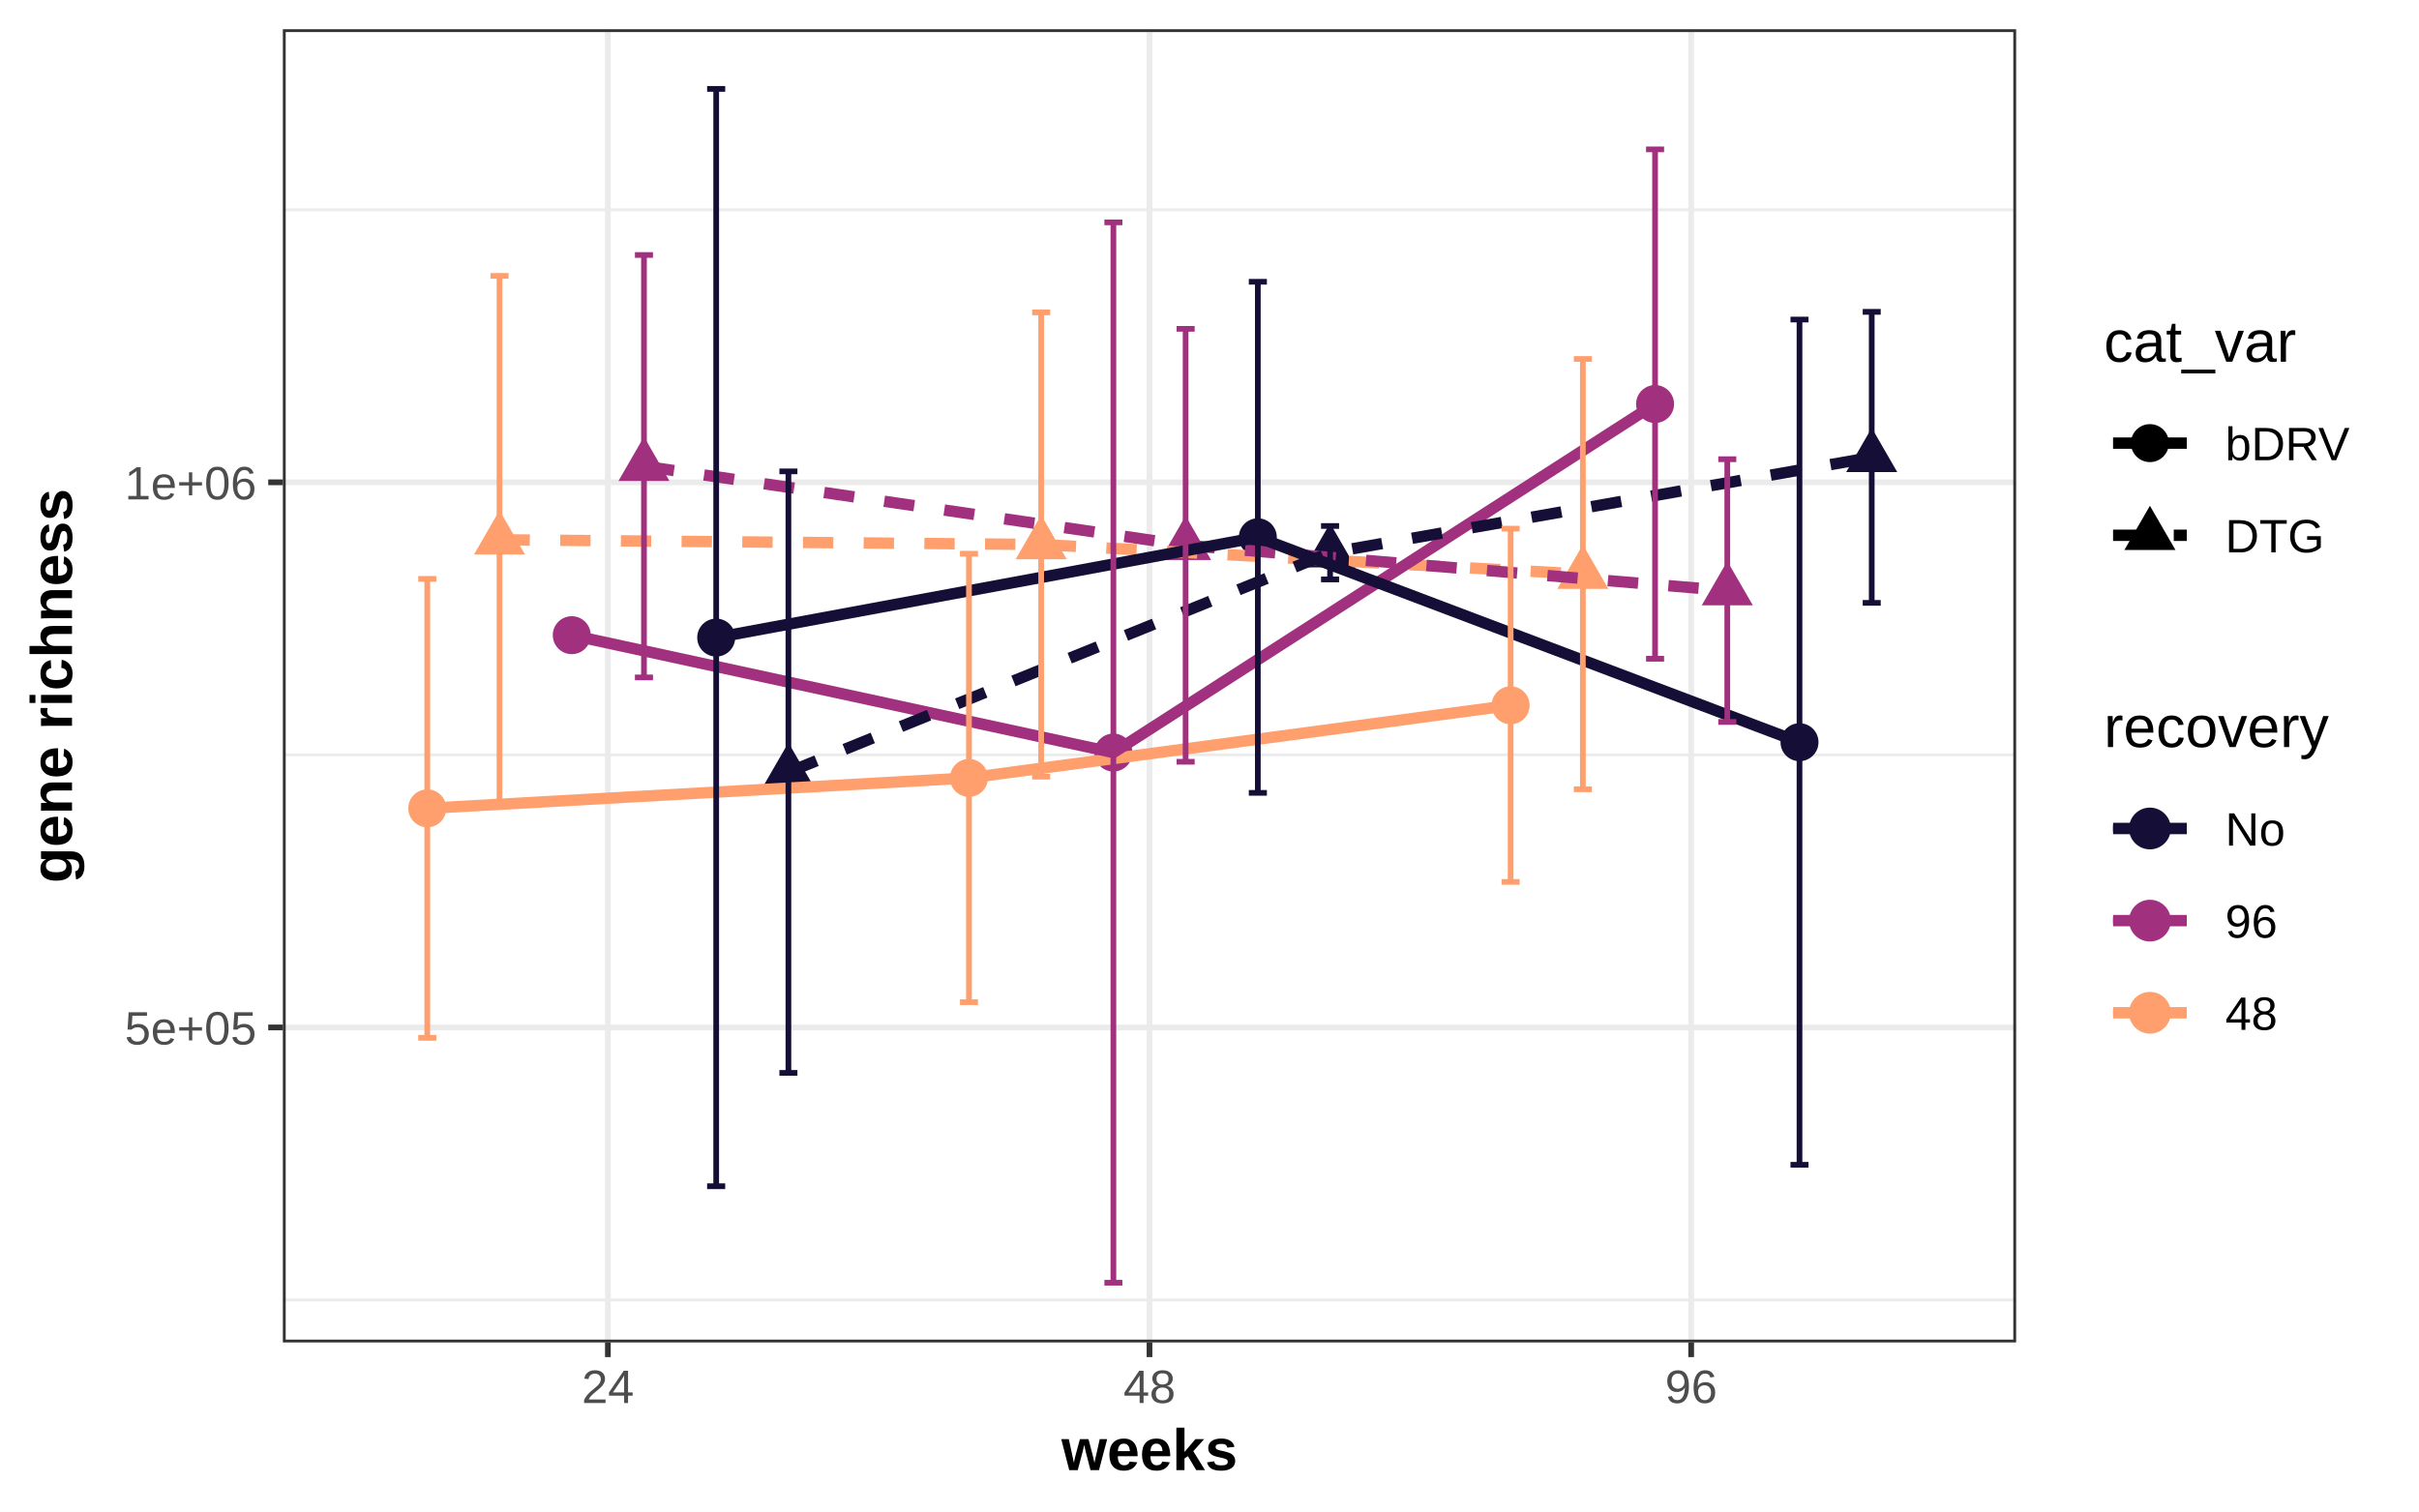
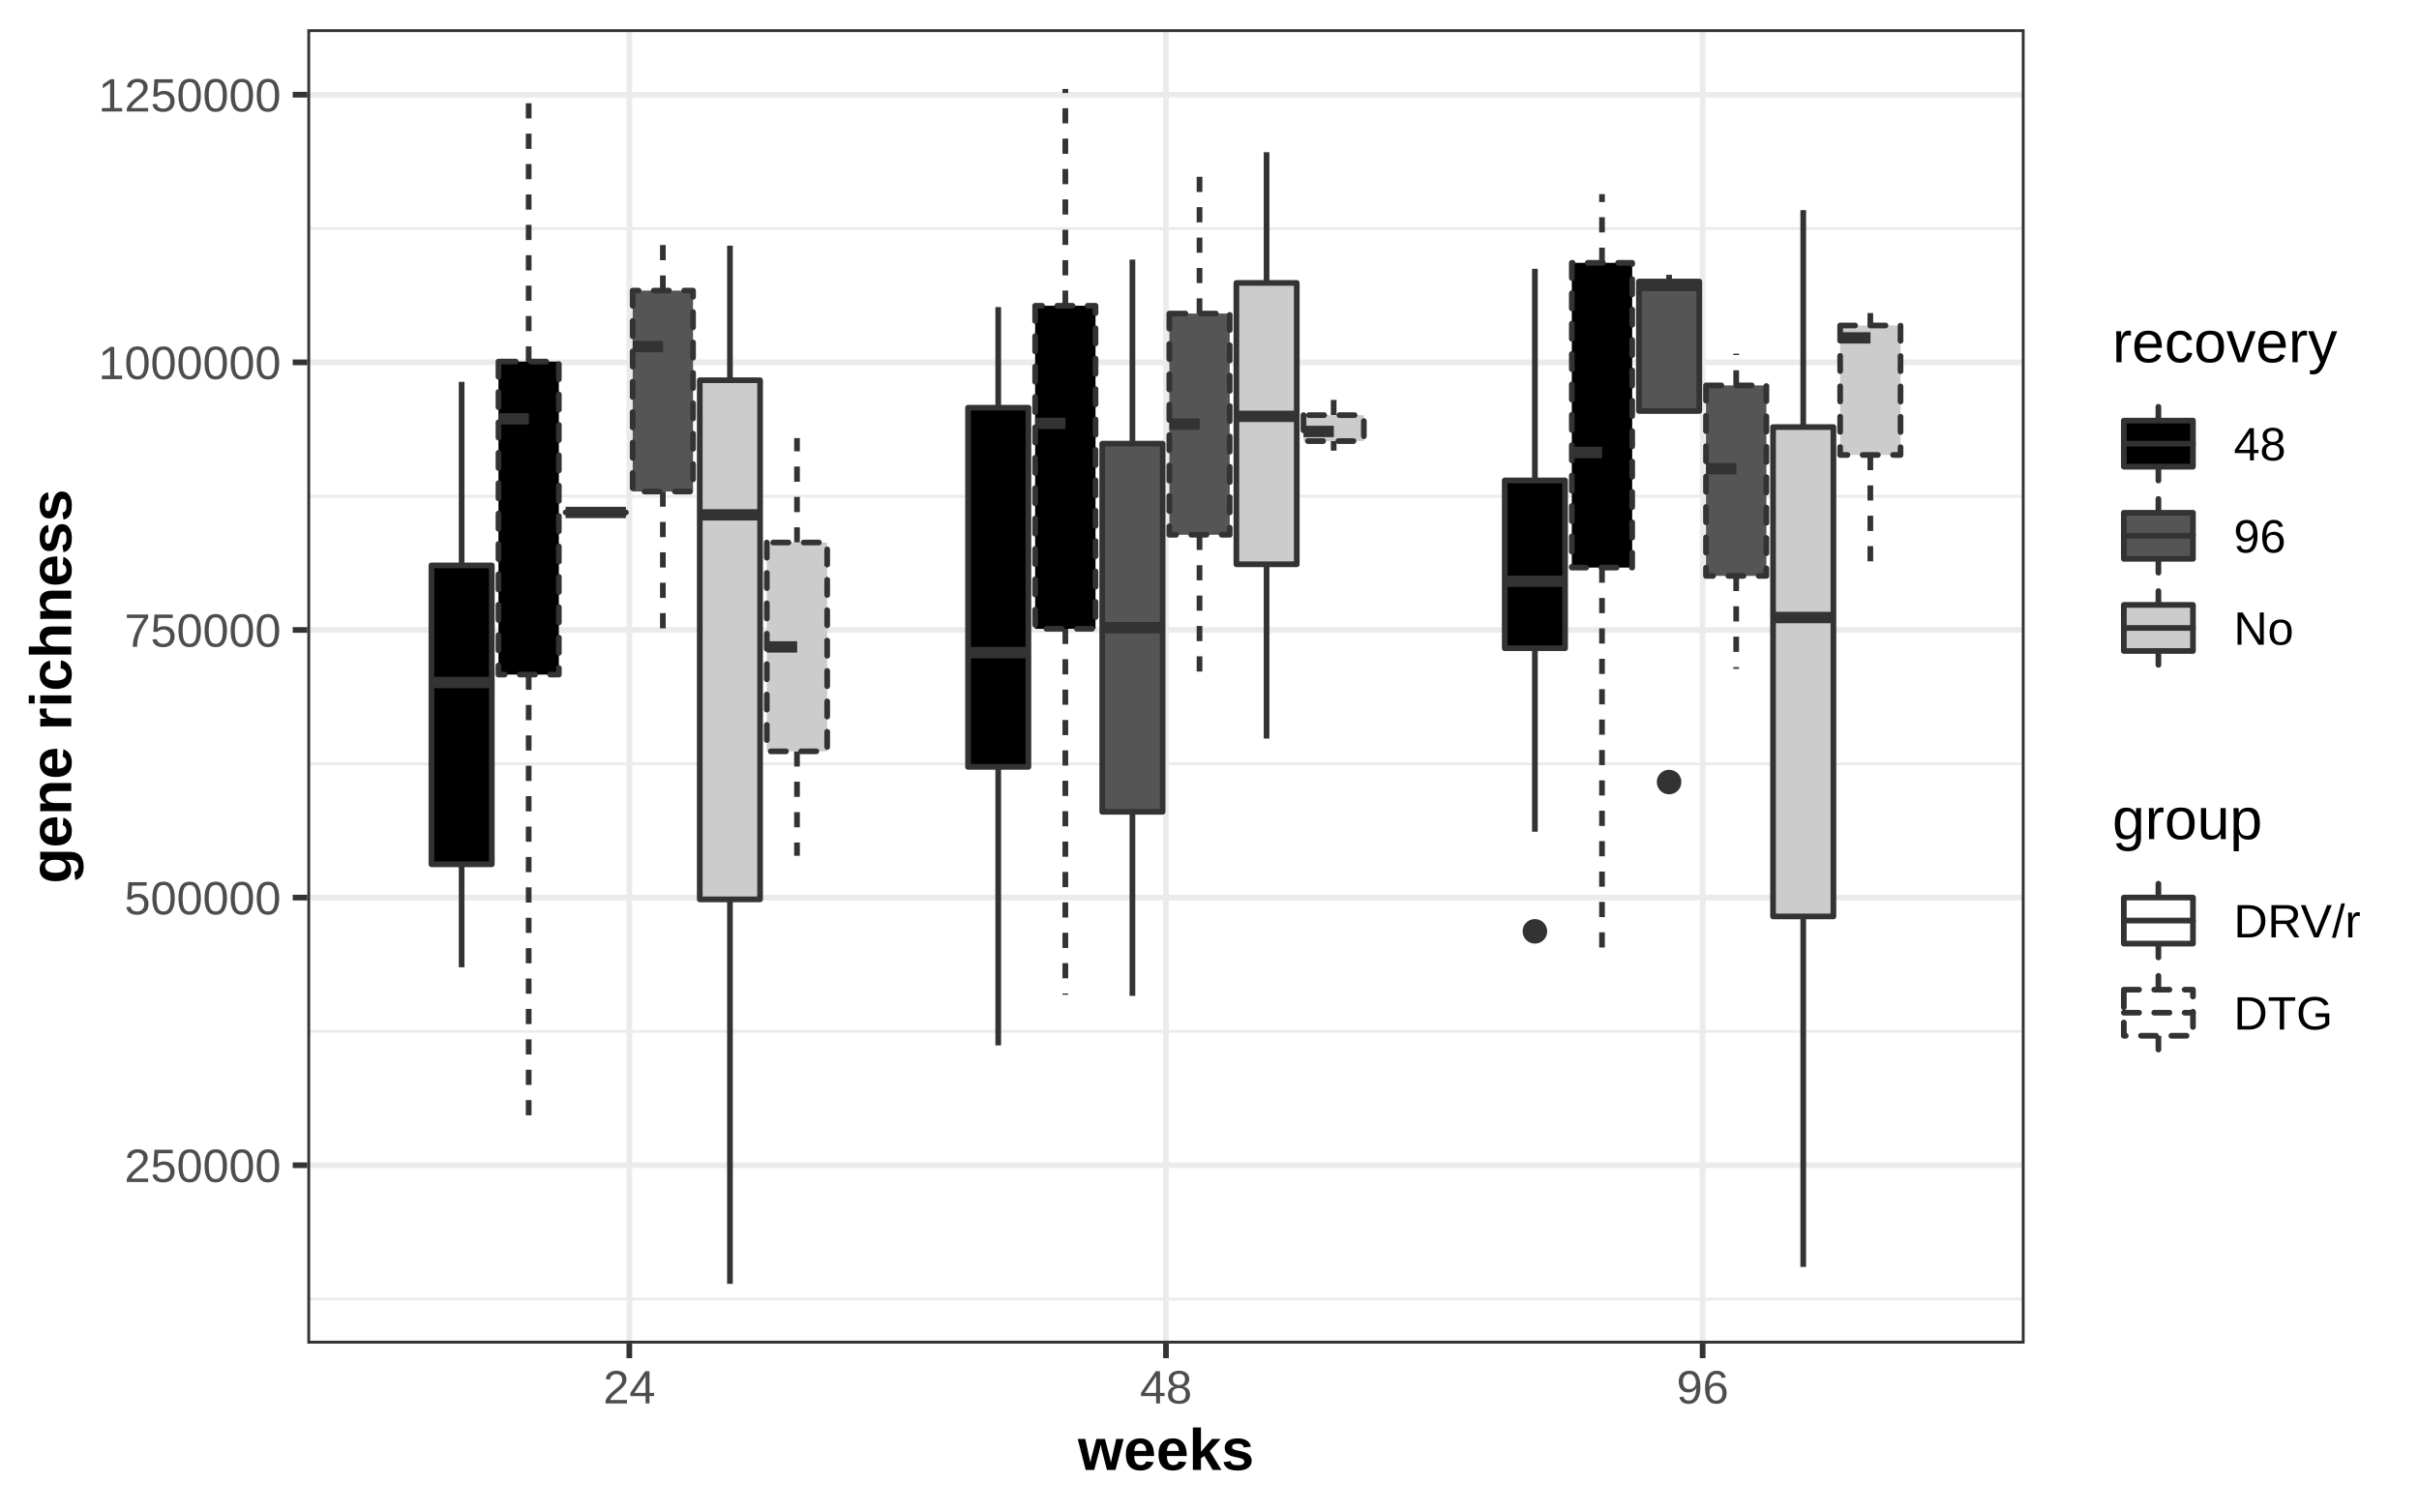
<svg xmlns="http://www.w3.org/2000/svg" class="svglite" width="453.54pt" height="283.46pt" viewBox="0 0 453.54 283.46">
  <defs>
    <style type="text/css">
    .svglite line, .svglite polyline, .svglite polygon, .svglite path, .svglite rect, .svglite circle {
      fill: none;
      stroke: #000000;
      stroke-linecap: round;
      stroke-linejoin: round;
      stroke-miterlimit: 10.00;
    }
    .svglite text {
      white-space: pre;
    }
  </style>
  </defs>
  <rect width="100%" height="100%" style="stroke: none; fill: #FFFFFF;" />
  <defs>
    <clipPath id="cpMC4wMHw0NTMuNTR8MC4wMHwyODMuNDY=">
      <rect x="0.00" y="0.00" width="453.54" height="283.46" />
    </clipPath>
  </defs>
  <g clip-path="url(#cpMC4wMHw0NTMuNTR8MC4wMHwyODMuNDY=)">
    <rect x="0.00" y="0.00" width="453.54" height="283.46" style="stroke-width: 1.07; stroke: #FFFFFF; fill: #FFFFFF;" />
  </g>
  <defs>
-     <clipPath id="cpNTMuMDN8Mzc4LjAxfDUuNDh8MjUxLjc2">
-       <rect x="53.03" y="5.48" width="324.98" height="246.28" />
+     <clipPath id="cpNTcuNjJ8Mzc5LjYwfDUuNDh8MjUxLjk3">
+       <rect x="57.62" y="5.48" width="321.98" height="246.49" />
    </clipPath>
  </defs>
-   <g clip-path="url(#cpNTMuMDN8Mzc4LjAxfDUuNDh8MjUxLjc2)">
-     <rect x="53.03" y="5.48" width="324.98" height="246.28" style="stroke-width: 1.07; stroke: none; fill: #FFFFFF;" />
-     <polyline points="53.03,243.79 378.01,243.79 " style="stroke-width: 0.53; stroke: #EBEBEB; stroke-linecap: butt;" />
-     <polyline points="53.03,141.56 378.01,141.56 " style="stroke-width: 0.53; stroke: #EBEBEB; stroke-linecap: butt;" />
-     <polyline points="53.03,39.34 378.01,39.34 " style="stroke-width: 0.53; stroke: #EBEBEB; stroke-linecap: butt;" />
-     <polyline points="53.03,192.68 378.01,192.68 " style="stroke-width: 1.07; stroke: #EBEBEB; stroke-linecap: butt;" />
-     <polyline points="53.03,90.45 378.01,90.45 " style="stroke-width: 1.07; stroke: #EBEBEB; stroke-linecap: butt;" />
-     <polyline points="113.97,251.76 113.97,5.48 " style="stroke-width: 1.07; stroke: #EBEBEB; stroke-linecap: butt;" />
-     <polyline points="215.52,251.76 215.52,5.48 " style="stroke-width: 1.07; stroke: #EBEBEB; stroke-linecap: butt;" />
-     <polyline points="317.08,251.76 317.08,5.48 " style="stroke-width: 1.07; stroke: #EBEBEB; stroke-linecap: butt;" />
-     <circle cx="134.28" cy="119.57" r="3.56" style="stroke-width: 0.71; stroke: none; fill: #150E37;" />
-     <circle cx="235.83" cy="100.76" r="3.56" style="stroke-width: 0.71; stroke: none; fill: #150E37;" />
-     <circle cx="337.39" cy="139.19" r="3.56" style="stroke-width: 0.71; stroke: none; fill: #150E37;" />
-     <polygon points="147.82,139.27 152.61,147.56 143.03,147.56 " style="stroke-width: 0.71; stroke: none; fill: #150E37;" />
-     <polygon points="249.38,98.12 254.16,106.41 244.59,106.41 " style="stroke-width: 0.71; stroke: none; fill: #150E37;" />
-     <polygon points="350.93,80.24 355.72,88.53 346.14,88.53 " style="stroke-width: 0.71; stroke: none; fill: #150E37;" />
-     <circle cx="107.20" cy="119.12" r="3.56" style="stroke-width: 0.71; stroke: none; fill: #A1307E;" />
-     <circle cx="208.75" cy="141.13" r="3.56" style="stroke-width: 0.71; stroke: none; fill: #A1307E;" />
-     <circle cx="310.31" cy="75.77" r="3.56" style="stroke-width: 0.71; stroke: none; fill: #A1307E;" />
-     <polygon points="120.74,81.90 125.52,90.20 115.95,90.20 " style="stroke-width: 0.71; stroke: none; fill: #A1307E;" />
-     <polygon points="222.29,96.73 227.08,105.03 217.51,105.03 " style="stroke-width: 0.71; stroke: none; fill: #A1307E;" />
-     <polygon points="323.85,105.23 328.64,113.52 319.06,113.52 " style="stroke-width: 0.71; stroke: none; fill: #A1307E;" />
-     <circle cx="80.11" cy="151.59" r="3.56" style="stroke-width: 0.71; stroke: none; fill: #FE9F6D;" />
-     <circle cx="181.67" cy="145.89" r="3.56" style="stroke-width: 0.71; stroke: none; fill: #FE9F6D;" />
-     <circle cx="283.23" cy="132.27" r="3.56" style="stroke-width: 0.71; stroke: none; fill: #FE9F6D;" />
-     <polygon points="93.65,95.70 98.44,103.99 88.87,103.99 " style="stroke-width: 0.71; stroke: none; fill: #FE9F6D;" />
-     <polygon points="195.21,96.58 200.00,104.88 190.42,104.88 " style="stroke-width: 0.71; stroke: none; fill: #FE9F6D;" />
-     <polygon points="296.77,102.14 301.56,110.43 291.98,110.43 " style="stroke-width: 0.71; stroke: none; fill: #FE9F6D;" />
-     <polyline points="80.11,151.59 181.67,145.89 283.23,132.27 " style="stroke-width: 2.13; stroke: #FE9F6D; stroke-linecap: butt;" />
-     <polyline points="93.65,101.23 195.21,102.11 296.77,107.67 " style="stroke-width: 2.13; stroke: #FE9F6D; stroke-dasharray: 5.69,5.69; stroke-linecap: butt;" />
-     <polyline points="107.20,119.12 208.75,141.13 310.31,75.77 " style="stroke-width: 2.13; stroke: #A1307E; stroke-linecap: butt;" />
-     <polyline points="120.74,87.43 222.29,102.26 323.85,110.76 " style="stroke-width: 2.13; stroke: #A1307E; stroke-dasharray: 5.69,5.69; stroke-linecap: butt;" />
-     <polyline points="134.28,119.57 235.83,100.76 337.39,139.19 " style="stroke-width: 2.13; stroke: #150E37; stroke-linecap: butt;" />
-     <polyline points="147.82,144.80 249.38,103.65 350.93,85.77 " style="stroke-width: 2.13; stroke: #150E37; stroke-dasharray: 5.69,5.69; stroke-linecap: butt;" />
-     <polyline points="132.58,16.67 135.97,16.67 " style="stroke-width: 1.07; stroke: #150E37; stroke-linecap: butt;" />
-     <polyline points="134.28,16.67 134.28,222.46 " style="stroke-width: 1.07; stroke: #150E37; stroke-linecap: butt;" />
-     <polyline points="132.58,222.46 135.97,222.46 " style="stroke-width: 1.07; stroke: #150E37; stroke-linecap: butt;" />
-     <polyline points="234.14,52.84 237.53,52.84 " style="stroke-width: 1.07; stroke: #150E37; stroke-linecap: butt;" />
-     <polyline points="235.83,52.84 235.83,148.69 " style="stroke-width: 1.07; stroke: #150E37; stroke-linecap: butt;" />
-     <polyline points="234.14,148.69 237.53,148.69 " style="stroke-width: 1.07; stroke: #150E37; stroke-linecap: butt;" />
-     <polyline points="335.70,59.93 339.08,59.93 " style="stroke-width: 1.07; stroke: #150E37; stroke-linecap: butt;" />
-     <polyline points="337.39,59.93 337.39,218.44 " style="stroke-width: 1.07; stroke: #150E37; stroke-linecap: butt;" />
-     <polyline points="335.70,218.44 339.08,218.44 " style="stroke-width: 1.07; stroke: #150E37; stroke-linecap: butt;" />
-     <polyline points="146.13,88.40 149.51,88.40 " style="stroke-width: 1.07; stroke: #150E37; stroke-linecap: butt;" />
-     <polyline points="147.82,88.40 147.82,201.20 " style="stroke-width: 1.07; stroke: #150E37; stroke-linecap: butt;" />
-     <polyline points="146.13,201.20 149.51,201.20 " style="stroke-width: 1.07; stroke: #150E37; stroke-linecap: butt;" />
-     <polyline points="247.68,98.64 251.07,98.64 " style="stroke-width: 1.07; stroke: #150E37; stroke-linecap: butt;" />
-     <polyline points="249.38,98.64 249.38,108.66 " style="stroke-width: 1.07; stroke: #150E37; stroke-linecap: butt;" />
-     <polyline points="247.68,108.66 251.07,108.66 " style="stroke-width: 1.07; stroke: #150E37; stroke-linecap: butt;" />
-     <polyline points="349.24,58.48 352.62,58.48 " style="stroke-width: 1.07; stroke: #150E37; stroke-linecap: butt;" />
-     <polyline points="350.93,58.48 350.93,113.06 " style="stroke-width: 1.07; stroke: #150E37; stroke-linecap: butt;" />
-     <polyline points="349.24,113.06 352.62,113.06 " style="stroke-width: 1.07; stroke: #150E37; stroke-linecap: butt;" />
-     <polyline points="207.06,41.70 210.44,41.70 " style="stroke-width: 1.07; stroke: #A1307E; stroke-linecap: butt;" />
-     <polyline points="208.75,41.70 208.75,240.56 " style="stroke-width: 1.07; stroke: #A1307E; stroke-linecap: butt;" />
-     <polyline points="207.06,240.56 210.44,240.56 " style="stroke-width: 1.07; stroke: #A1307E; stroke-linecap: butt;" />
-     <polyline points="308.62,28.01 312.00,28.01 " style="stroke-width: 1.07; stroke: #A1307E; stroke-linecap: butt;" />
-     <polyline points="310.31,28.01 310.31,123.54 " style="stroke-width: 1.07; stroke: #A1307E; stroke-linecap: butt;" />
-     <polyline points="308.62,123.54 312.00,123.54 " style="stroke-width: 1.07; stroke: #A1307E; stroke-linecap: butt;" />
-     <polyline points="119.04,47.82 122.43,47.82 " style="stroke-width: 1.07; stroke: #A1307E; stroke-linecap: butt;" />
-     <polyline points="120.74,47.82 120.74,127.04 " style="stroke-width: 1.07; stroke: #A1307E; stroke-linecap: butt;" />
-     <polyline points="119.04,127.04 122.43,127.04 " style="stroke-width: 1.07; stroke: #A1307E; stroke-linecap: butt;" />
-     <polyline points="220.60,61.67 223.99,61.67 " style="stroke-width: 1.07; stroke: #A1307E; stroke-linecap: butt;" />
-     <polyline points="222.29,61.67 222.29,142.86 " style="stroke-width: 1.07; stroke: #A1307E; stroke-linecap: butt;" />
-     <polyline points="220.60,142.86 223.99,142.86 " style="stroke-width: 1.07; stroke: #A1307E; stroke-linecap: butt;" />
-     <polyline points="322.16,86.12 325.54,86.12 " style="stroke-width: 1.07; stroke: #A1307E; stroke-linecap: butt;" />
-     <polyline points="323.85,86.12 323.85,135.39 " style="stroke-width: 1.07; stroke: #A1307E; stroke-linecap: butt;" />
-     <polyline points="322.16,135.39 325.54,135.39 " style="stroke-width: 1.07; stroke: #A1307E; stroke-linecap: butt;" />
-     <polyline points="78.42,108.56 81.81,108.56 " style="stroke-width: 1.07; stroke: #FE9F6D; stroke-linecap: butt;" />
-     <polyline points="80.11,108.56 80.11,194.63 " style="stroke-width: 1.07; stroke: #FE9F6D; stroke-linecap: butt;" />
-     <polyline points="78.42,194.63 81.81,194.63 " style="stroke-width: 1.07; stroke: #FE9F6D; stroke-linecap: butt;" />
-     <polyline points="179.98,103.84 183.36,103.84 " style="stroke-width: 1.07; stroke: #FE9F6D; stroke-linecap: butt;" />
-     <polyline points="181.67,103.84 181.67,187.95 " style="stroke-width: 1.07; stroke: #FE9F6D; stroke-linecap: butt;" />
-     <polyline points="179.98,187.95 183.36,187.95 " style="stroke-width: 1.07; stroke: #FE9F6D; stroke-linecap: butt;" />
-     <polyline points="281.53,99.14 284.92,99.14 " style="stroke-width: 1.07; stroke: #FE9F6D; stroke-linecap: butt;" />
-     <polyline points="283.23,99.14 283.23,165.39 " style="stroke-width: 1.07; stroke: #FE9F6D; stroke-linecap: butt;" />
-     <polyline points="281.53,165.39 284.92,165.39 " style="stroke-width: 1.07; stroke: #FE9F6D; stroke-linecap: butt;" />
-     <polyline points="91.96,51.74 95.35,51.74 " style="stroke-width: 1.07; stroke: #FE9F6D; stroke-linecap: butt;" />
-     <polyline points="93.65,51.74 93.65,150.72 " style="stroke-width: 1.07; stroke: #FE9F6D; stroke-linecap: butt;" />
-     <polyline points="91.96,150.72 95.35,150.72 " style="stroke-width: 1.07; stroke: #FE9F6D; stroke-linecap: butt;" />
-     <polyline points="193.52,58.58 196.90,58.58 " style="stroke-width: 1.07; stroke: #FE9F6D; stroke-linecap: butt;" />
-     <polyline points="195.21,58.58 195.21,145.65 " style="stroke-width: 1.07; stroke: #FE9F6D; stroke-linecap: butt;" />
-     <polyline points="193.52,145.65 196.90,145.65 " style="stroke-width: 1.07; stroke: #FE9F6D; stroke-linecap: butt;" />
-     <polyline points="295.08,67.32 298.46,67.32 " style="stroke-width: 1.07; stroke: #FE9F6D; stroke-linecap: butt;" />
-     <polyline points="296.77,67.32 296.77,148.02 " style="stroke-width: 1.07; stroke: #FE9F6D; stroke-linecap: butt;" />
-     <polyline points="295.08,148.02 298.46,148.02 " style="stroke-width: 1.07; stroke: #FE9F6D; stroke-linecap: butt;" />
-     <rect x="53.03" y="5.48" width="324.98" height="246.28" style="stroke-width: 1.07; stroke: #333333;" />
+   <g clip-path="url(#cpNTcuNjJ8Mzc5LjYwfDUuNDh8MjUxLjk3)">
+     <rect x="57.62" y="5.48" width="321.98" height="246.49" style="stroke-width: 1.07; stroke: none; fill: #FFFFFF;" />
+     <polyline points="57.62,243.62 379.60,243.62 " style="stroke-width: 0.53; stroke: #EBEBEB; stroke-linecap: butt;" />
+     <polyline points="57.62,193.43 379.60,193.43 " style="stroke-width: 0.53; stroke: #EBEBEB; stroke-linecap: butt;" />
+     <polyline points="57.62,143.24 379.60,143.24 " style="stroke-width: 0.53; stroke: #EBEBEB; stroke-linecap: butt;" />
+     <polyline points="57.62,93.05 379.60,93.05 " style="stroke-width: 0.53; stroke: #EBEBEB; stroke-linecap: butt;" />
+     <polyline points="57.62,42.86 379.60,42.86 " style="stroke-width: 0.53; stroke: #EBEBEB; stroke-linecap: butt;" />
+     <polyline points="57.62,218.52 379.60,218.52 " style="stroke-width: 1.07; stroke: #EBEBEB; stroke-linecap: butt;" />
+     <polyline points="57.62,168.33 379.60,168.33 " style="stroke-width: 1.07; stroke: #EBEBEB; stroke-linecap: butt;" />
+     <polyline points="57.62,118.14 379.60,118.14 " style="stroke-width: 1.07; stroke: #EBEBEB; stroke-linecap: butt;" />
+     <polyline points="57.62,67.95 379.60,67.95 " style="stroke-width: 1.07; stroke: #EBEBEB; stroke-linecap: butt;" />
+     <polyline points="57.62,17.76 379.60,17.76 " style="stroke-width: 1.07; stroke: #EBEBEB; stroke-linecap: butt;" />
+     <polyline points="117.99,251.97 117.99,5.48 " style="stroke-width: 1.07; stroke: #EBEBEB; stroke-linecap: butt;" />
+     <polyline points="218.61,251.97 218.61,5.48 " style="stroke-width: 1.07; stroke: #EBEBEB; stroke-linecap: butt;" />
+     <polyline points="319.23,251.97 319.23,5.48 " style="stroke-width: 1.07; stroke: #EBEBEB; stroke-linecap: butt;" />
+     <line x1="86.55" y1="106.03" x2="86.55" y2="71.61" style="stroke-width: 1.07; stroke: #333333; stroke-linecap: butt;" />
+     <line x1="86.55" y1="162.08" x2="86.55" y2="181.40" style="stroke-width: 1.07; stroke: #333333; stroke-linecap: butt;" />
+     <polygon points="80.89,106.03 80.89,162.08 92.21,162.08 92.21,106.03 80.89,106.03 " style="stroke-width: 1.07; stroke: #333333; fill: #000000;" />
+     <line x1="80.89" y1="127.99" x2="92.21" y2="127.99" style="stroke-width: 2.13; stroke: #333333; stroke-linecap: butt;" />
+     <line x1="187.16" y1="76.46" x2="187.16" y2="57.58" style="stroke-width: 1.07; stroke: #333333; stroke-linecap: butt;" />
+     <line x1="187.16" y1="143.81" x2="187.16" y2="196.05" style="stroke-width: 1.07; stroke: #333333; stroke-linecap: butt;" />
+     <polygon points="181.50,76.46 181.50,143.81 192.82,143.81 192.82,76.46 181.50,76.46 " style="stroke-width: 1.07; stroke: #333333; fill: #000000;" />
+     <line x1="181.50" y1="122.39" x2="192.82" y2="122.39" style="stroke-width: 2.13; stroke: #333333; stroke-linecap: butt;" />
+     <circle cx="287.78" cy="174.66" r="1.95" style="stroke-width: 0.71; stroke: #333333; fill: #333333;" />
+     <line x1="287.78" y1="90.10" x2="287.78" y2="50.41" style="stroke-width: 1.07; stroke: #333333; stroke-linecap: butt;" />
+     <line x1="287.78" y1="121.56" x2="287.78" y2="155.98" style="stroke-width: 1.07; stroke: #333333; stroke-linecap: butt;" />
+     <polygon points="282.12,90.10 282.12,121.56 293.44,121.56 293.44,90.10 282.12,90.10 " style="stroke-width: 1.07; stroke: #333333; fill: #000000;" />
+     <line x1="282.12" y1="109.01" x2="293.44" y2="109.01" style="stroke-width: 2.13; stroke: #333333; stroke-linecap: butt;" />
+     <line x1="99.12" y1="67.81" x2="99.12" y2="17.82" style="stroke-width: 1.07; stroke: #333333; stroke-dasharray: 2.85,2.85; stroke-linecap: butt;" />
+     <line x1="99.12" y1="126.51" x2="99.12" y2="211.23" style="stroke-width: 1.07; stroke: #333333; stroke-dasharray: 2.85,2.85; stroke-linecap: butt;" />
+     <polygon points="93.46,67.81 93.46,126.51 104.78,126.51 104.78,67.81 93.46,67.81 " style="stroke-width: 1.07; stroke: #333333; stroke-dasharray: 2.85,2.85; fill: #000000;" />
+     <line x1="93.46" y1="78.54" x2="104.78" y2="78.54" style="stroke-width: 2.13; stroke: #333333; stroke-dasharray: 5.69,5.69; stroke-linecap: butt;" />
+     <line x1="199.74" y1="57.34" x2="199.74" y2="16.68" style="stroke-width: 1.07; stroke: #333333; stroke-dasharray: 2.85,2.85; stroke-linecap: butt;" />
+     <line x1="199.74" y1="117.92" x2="199.74" y2="186.56" style="stroke-width: 1.07; stroke: #333333; stroke-dasharray: 2.85,2.85; stroke-linecap: butt;" />
+     <polygon points="194.08,57.34 194.08,117.92 205.40,117.92 205.40,57.34 194.08,57.34 " style="stroke-width: 1.07; stroke: #333333; stroke-dasharray: 2.85,2.85; fill: #000000;" />
+     <line x1="194.08" y1="79.40" x2="205.40" y2="79.40" style="stroke-width: 2.13; stroke: #333333; stroke-dasharray: 5.69,5.69; stroke-linecap: butt;" />
+     <line x1="300.36" y1="49.29" x2="300.36" y2="36.40" style="stroke-width: 1.07; stroke: #333333; stroke-dasharray: 2.85,2.85; stroke-linecap: butt;" />
+     <line x1="300.36" y1="106.44" x2="300.36" y2="179.39" style="stroke-width: 1.07; stroke: #333333; stroke-dasharray: 2.85,2.85; stroke-linecap: butt;" />
+     <polygon points="294.70,49.29 294.70,106.44 306.02,106.44 306.02,49.29 294.70,49.29 " style="stroke-width: 1.07; stroke: #333333; stroke-dasharray: 2.85,2.85; fill: #000000;" />
+     <line x1="294.70" y1="84.86" x2="306.02" y2="84.86" style="stroke-width: 2.13; stroke: #333333; stroke-dasharray: 5.69,5.69; stroke-linecap: butt;" />
+     <line x1="111.70" y1="96.10" x2="111.70" y2="96.10" style="stroke-width: 1.07; stroke: #333333; stroke-linecap: butt;" />
+     <line x1="111.70" y1="96.10" x2="111.70" y2="96.10" style="stroke-width: 1.07; stroke: #333333; stroke-linecap: butt;" />
+     <polygon points="106.04,96.10 106.04,96.10 117.36,96.10 117.36,96.10 106.04,96.10 " style="stroke-width: 1.07; stroke: #333333; fill: #555555;" />
+     <line x1="106.04" y1="96.10" x2="117.36" y2="96.10" style="stroke-width: 2.13; stroke: #333333; stroke-linecap: butt;" />
+     <line x1="212.32" y1="83.20" x2="212.32" y2="48.68" style="stroke-width: 1.07; stroke: #333333; stroke-linecap: butt;" />
+     <line x1="212.32" y1="152.24" x2="212.32" y2="186.76" style="stroke-width: 1.07; stroke: #333333; stroke-linecap: butt;" />
+     <polygon points="206.66,83.20 206.66,152.24 217.98,152.24 217.98,83.20 206.66,83.20 " style="stroke-width: 1.07; stroke: #333333; fill: #555555;" />
+     <line x1="206.66" y1="117.72" x2="217.98" y2="117.72" style="stroke-width: 2.13; stroke: #333333; stroke-linecap: butt;" />
+     <circle cx="312.94" cy="146.66" r="1.95" style="stroke-width: 0.71; stroke: #333333; fill: #333333;" />
+     <line x1="312.94" y1="52.80" x2="312.94" y2="51.54" style="stroke-width: 1.07; stroke: #333333; stroke-linecap: butt;" />
+     <line x1="312.94" y1="77.07" x2="312.94" y2="77.07" style="stroke-width: 1.07; stroke: #333333; stroke-linecap: butt;" />
+     <polygon points="307.28,52.80 307.28,77.07 318.60,77.07 318.60,52.80 307.28,52.80 " style="stroke-width: 1.07; stroke: #333333; fill: #555555;" />
+     <line x1="307.28" y1="53.54" x2="318.60" y2="53.54" style="stroke-width: 2.13; stroke: #333333; stroke-linecap: butt;" />
+     <line x1="124.28" y1="54.50" x2="124.28" y2="44.02" style="stroke-width: 1.07; stroke: #333333; stroke-dasharray: 2.85,2.85; stroke-linecap: butt;" />
+     <line x1="124.28" y1="92.18" x2="124.28" y2="119.38" style="stroke-width: 1.07; stroke: #333333; stroke-dasharray: 2.85,2.85; stroke-linecap: butt;" />
+     <polygon points="118.62,54.50 118.62,92.18 129.94,92.18 129.94,54.50 118.62,54.50 " style="stroke-width: 1.07; stroke: #333333; stroke-dasharray: 2.85,2.85; fill: #555555;" />
+     <line x1="118.62" y1="64.99" x2="129.94" y2="64.99" style="stroke-width: 2.13; stroke: #333333; stroke-dasharray: 5.69,5.69; stroke-linecap: butt;" />
+     <line x1="224.90" y1="58.80" x2="224.90" y2="32.16" style="stroke-width: 1.07; stroke: #333333; stroke-dasharray: 2.85,2.85; stroke-linecap: butt;" />
+     <line x1="224.90" y1="100.29" x2="224.90" y2="126.87" style="stroke-width: 1.07; stroke: #333333; stroke-dasharray: 2.85,2.85; stroke-linecap: butt;" />
+     <polygon points="219.24,58.80 219.24,100.29 230.56,100.29 230.56,58.80 219.24,58.80 " style="stroke-width: 1.07; stroke: #333333; stroke-dasharray: 2.85,2.85; fill: #555555;" />
+     <line x1="219.24" y1="79.55" x2="230.56" y2="79.55" style="stroke-width: 2.13; stroke: #333333; stroke-dasharray: 5.69,5.69; stroke-linecap: butt;" />
+     <line x1="325.52" y1="72.28" x2="325.52" y2="66.32" style="stroke-width: 1.07; stroke: #333333; stroke-dasharray: 2.85,2.85; stroke-linecap: butt;" />
+     <line x1="325.52" y1="108.00" x2="325.52" y2="125.43" style="stroke-width: 1.07; stroke: #333333; stroke-dasharray: 2.85,2.85; stroke-linecap: butt;" />
+     <polygon points="319.86,72.28 319.86,108.00 331.18,108.00 331.18,72.28 319.86,72.28 " style="stroke-width: 1.07; stroke: #333333; stroke-dasharray: 2.85,2.85; fill: #555555;" />
+     <line x1="319.86" y1="87.89" x2="331.18" y2="87.89" style="stroke-width: 2.13; stroke: #333333; stroke-dasharray: 5.69,5.69; stroke-linecap: butt;" />
+     <line x1="136.86" y1="71.31" x2="136.86" y2="46.07" style="stroke-width: 1.07; stroke: #333333; stroke-linecap: butt;" />
+     <line x1="136.86" y1="168.66" x2="136.86" y2="240.76" style="stroke-width: 1.07; stroke: #333333; stroke-linecap: butt;" />
+     <polygon points="131.20,71.31 131.20,168.66 142.51,168.66 142.51,71.31 131.20,71.31 " style="stroke-width: 1.07; stroke: #333333; fill: #CCCCCC;" />
+     <line x1="131.20" y1="96.55" x2="142.51" y2="96.55" style="stroke-width: 2.13; stroke: #333333; stroke-linecap: butt;" />
+     <line x1="237.47" y1="53.06" x2="237.47" y2="28.54" style="stroke-width: 1.07; stroke: #333333; stroke-linecap: butt;" />
+     <line x1="237.47" y1="105.82" x2="237.47" y2="138.51" style="stroke-width: 1.07; stroke: #333333; stroke-linecap: butt;" />
+     <polygon points="231.81,53.06 231.81,105.82 243.13,105.82 243.13,53.06 231.81,53.06 " style="stroke-width: 1.07; stroke: #333333; fill: #CCCCCC;" />
+     <line x1="231.81" y1="78.08" x2="243.13" y2="78.08" style="stroke-width: 2.13; stroke: #333333; stroke-linecap: butt;" />
+     <line x1="338.09" y1="80.09" x2="338.09" y2="39.40" style="stroke-width: 1.07; stroke: #333333; stroke-linecap: butt;" />
+     <line x1="338.09" y1="171.86" x2="338.09" y2="237.60" style="stroke-width: 1.07; stroke: #333333; stroke-linecap: butt;" />
+     <polygon points="332.43,80.09 332.43,171.86 343.75,171.86 343.75,80.09 332.43,80.09 " style="stroke-width: 1.07; stroke: #333333; fill: #CCCCCC;" />
+     <line x1="332.43" y1="115.81" x2="343.75" y2="115.81" style="stroke-width: 2.13; stroke: #333333; stroke-linecap: butt;" />
+     <line x1="149.43" y1="101.74" x2="149.43" y2="82.16" style="stroke-width: 1.07; stroke: #333333; stroke-dasharray: 2.85,2.85; stroke-linecap: butt;" />
+     <line x1="149.43" y1="140.90" x2="149.43" y2="160.49" style="stroke-width: 1.07; stroke: #333333; stroke-dasharray: 2.85,2.85; stroke-linecap: butt;" />
+     <polygon points="143.77,101.74 143.77,140.90 155.09,140.90 155.09,101.74 143.77,101.74 " style="stroke-width: 1.07; stroke: #333333; stroke-dasharray: 2.85,2.85; fill: #CCCCCC;" />
+     <line x1="143.77" y1="121.32" x2="155.09" y2="121.32" style="stroke-width: 2.13; stroke: #333333; stroke-dasharray: 5.69,5.69; stroke-linecap: butt;" />
+     <line x1="250.05" y1="77.85" x2="250.05" y2="74.79" style="stroke-width: 1.07; stroke: #333333; stroke-dasharray: 2.85,2.85; stroke-linecap: butt;" />
+     <line x1="250.05" y1="82.72" x2="250.05" y2="84.52" style="stroke-width: 1.07; stroke: #333333; stroke-dasharray: 2.85,2.85; stroke-linecap: butt;" />
+     <polygon points="244.39,77.85 244.39,82.72 255.71,82.72 255.71,77.85 244.39,77.85 " style="stroke-width: 1.07; stroke: #333333; stroke-dasharray: 2.85,2.85; fill: #CCCCCC;" />
+     <line x1="244.39" y1="80.91" x2="255.71" y2="80.91" style="stroke-width: 2.13; stroke: #333333; stroke-dasharray: 5.69,5.69; stroke-linecap: butt;" />
+     <line x1="350.67" y1="61.04" x2="350.67" y2="58.71" style="stroke-width: 1.07; stroke: #333333; stroke-dasharray: 2.85,2.85; stroke-linecap: butt;" />
+     <line x1="350.67" y1="85.32" x2="350.67" y2="107.28" style="stroke-width: 1.07; stroke: #333333; stroke-dasharray: 2.85,2.85; stroke-linecap: butt;" />
+     <polygon points="345.01,61.04 345.01,85.32 356.33,85.32 356.33,61.04 345.01,61.04 " style="stroke-width: 1.07; stroke: #333333; stroke-dasharray: 2.85,2.85; fill: #CCCCCC;" />
+     <line x1="345.01" y1="63.36" x2="356.33" y2="63.36" style="stroke-width: 2.13; stroke: #333333; stroke-dasharray: 5.69,5.69; stroke-linecap: butt;" />
+     <rect x="57.62" y="5.48" width="321.98" height="246.49" style="stroke-width: 1.07; stroke: #333333;" />
  </g>
  <g clip-path="url(#cpMC4wMHw0NTMuNTR8MC4wMHwyODMuNDY=)">
-     <text x="48.10" y="195.88" text-anchor="end" style="font-size: 8.80px;fill: #4D4D4D; font-family: &quot;Liberation Sans&quot;;" textLength="29.57px" lengthAdjust="spacingAndGlyphs">5e+05</text>
-     <text x="48.10" y="93.66" text-anchor="end" style="font-size: 8.80px;fill: #4D4D4D; font-family: &quot;Liberation Sans&quot;;" textLength="29.57px" lengthAdjust="spacingAndGlyphs">1e+06</text>
-     <polyline points="50.29,192.68 53.03,192.68 " style="stroke-width: 1.07; stroke: #333333; stroke-linecap: butt;" />
-     <polyline points="50.29,90.45 53.03,90.45 " style="stroke-width: 1.07; stroke: #333333; stroke-linecap: butt;" />
-     <polyline points="113.97,254.50 113.97,251.76 " style="stroke-width: 1.07; stroke: #333333; stroke-linecap: butt;" />
-     <polyline points="215.52,254.50 215.52,251.76 " style="stroke-width: 1.07; stroke: #333333; stroke-linecap: butt;" />
-     <polyline points="317.08,254.50 317.08,251.76 " style="stroke-width: 1.07; stroke: #333333; stroke-linecap: butt;" />
-     <text x="113.97" y="263.11" text-anchor="middle" style="font-size: 8.80px;fill: #4D4D4D; font-family: &quot;Liberation Sans&quot;;" textLength="11.19px" lengthAdjust="spacingAndGlyphs">24</text>
-     <text x="215.52" y="263.11" text-anchor="middle" style="font-size: 8.80px;fill: #4D4D4D; font-family: &quot;Liberation Sans&quot;;" textLength="11.19px" lengthAdjust="spacingAndGlyphs">48</text>
-     <text x="317.08" y="263.11" text-anchor="middle" style="font-size: 8.80px;fill: #4D4D4D; font-family: &quot;Liberation Sans&quot;;" textLength="11.19px" lengthAdjust="spacingAndGlyphs">96</text>
-     <text x="215.52" y="275.70" text-anchor="middle" style="font-size: 11.00px; font-weight: bold; font-family: &quot;Liberation Sans&quot;;" textLength="38.94px" lengthAdjust="spacingAndGlyphs">weeks</text>
-     <text transform="translate(13.50,128.62) rotate(-90)" text-anchor="middle" style="font-size: 11.00px; font-weight: bold; font-family: &quot;Liberation Sans&quot;;" textLength="86.40px" lengthAdjust="spacingAndGlyphs">gene richness</text>
-     <rect x="388.97" y="53.19" width="57.73" height="61.31" style="stroke-width: 1.07; stroke: none; fill: #FFFFFF;" />
-     <text x="394.45" y="67.84" style="font-size: 11.00px; font-family: &quot;Liberation Sans&quot;;" textLength="40.37px" lengthAdjust="spacingAndGlyphs">cat_var</text>
-     <rect x="394.45" y="74.46" width="17.28" height="17.28" style="stroke-width: 1.07; stroke: none; fill: #FFFFFF;" />
-     <circle cx="403.09" cy="83.10" r="3.56" style="stroke-width: 0.71; stroke: none; fill: #000000;" />
-     <line x1="396.18" y1="83.10" x2="410.00" y2="83.10" style="stroke-width: 2.13; stroke-linecap: butt;" />
-     <rect x="394.45" y="91.74" width="17.28" height="17.28" style="stroke-width: 1.07; stroke: none; fill: #FFFFFF;" />
-     <polygon points="403.09,94.85 407.88,103.14 398.30,103.14 " style="stroke-width: 0.71; stroke: none; fill: #000000;" />
-     <line x1="396.18" y1="100.38" x2="410.00" y2="100.38" style="stroke-width: 2.13; stroke-dasharray: 5.69,5.69; stroke-linecap: butt;" />
-     <text x="417.21" y="86.31" style="font-size: 8.80px; font-family: &quot;Liberation Sans&quot;;" textLength="24.01px" lengthAdjust="spacingAndGlyphs">bDRV</text>
-     <text x="417.21" y="103.59" style="font-size: 8.80px; font-family: &quot;Liberation Sans&quot;;" textLength="18.96px" lengthAdjust="spacingAndGlyphs">DTG</text>
-     <rect x="388.97" y="125.46" width="59.09" height="78.59" style="stroke-width: 1.07; stroke: none; fill: #FFFFFF;" />
-     <text x="394.45" y="140.10" style="font-size: 11.00px; font-family: &quot;Liberation Sans&quot;;" textLength="48.13px" lengthAdjust="spacingAndGlyphs">recovery</text>
-     <rect x="394.45" y="146.73" width="17.28" height="17.28" style="stroke-width: 1.07; stroke: none; fill: #FFFFFF;" />
-     <circle cx="403.09" cy="155.37" r="3.56" style="stroke-width: 0.71; stroke: #150E37; fill: #150E37;" />
-     <line x1="396.18" y1="155.37" x2="410.00" y2="155.37" style="stroke-width: 2.13; stroke: #150E37; stroke-linecap: butt;" />
-     <line x1="396.18" y1="155.37" x2="410.00" y2="155.37" style="stroke-width: 1.07; stroke: #150E37; stroke-linecap: butt;" />
-     <rect x="394.45" y="164.01" width="17.28" height="17.28" style="stroke-width: 1.07; stroke: none; fill: #FFFFFF;" />
-     <circle cx="403.09" cy="172.65" r="3.56" style="stroke-width: 0.71; stroke: #A1307E; fill: #A1307E;" />
-     <line x1="396.18" y1="172.65" x2="410.00" y2="172.65" style="stroke-width: 2.13; stroke: #A1307E; stroke-linecap: butt;" />
-     <line x1="396.18" y1="172.65" x2="410.00" y2="172.65" style="stroke-width: 1.07; stroke: #A1307E; stroke-linecap: butt;" />
-     <rect x="394.45" y="181.29" width="17.28" height="17.28" style="stroke-width: 1.07; stroke: none; fill: #FFFFFF;" />
-     <circle cx="403.09" cy="189.93" r="3.56" style="stroke-width: 0.71; stroke: #FE9F6D; fill: #FE9F6D;" />
-     <line x1="396.18" y1="189.93" x2="410.00" y2="189.93" style="stroke-width: 2.13; stroke: #FE9F6D; stroke-linecap: butt;" />
-     <line x1="396.18" y1="189.93" x2="410.00" y2="189.93" style="stroke-width: 1.07; stroke: #FE9F6D; stroke-linecap: butt;" />
-     <text x="417.21" y="158.58" style="font-size: 8.80px; font-family: &quot;Liberation Sans&quot;;" textLength="11.97px" lengthAdjust="spacingAndGlyphs">No</text>
-     <text x="417.21" y="175.86" style="font-size: 8.80px; font-family: &quot;Liberation Sans&quot;;" textLength="11.19px" lengthAdjust="spacingAndGlyphs">96</text>
-     <text x="417.21" y="193.14" style="font-size: 8.80px; font-family: &quot;Liberation Sans&quot;;" textLength="11.19px" lengthAdjust="spacingAndGlyphs">48</text>
+     <text x="52.69" y="221.67" text-anchor="end" style="font-size: 8.80px;fill: #4D4D4D; font-family: &quot;Arial&quot;;" textLength="29.38px" lengthAdjust="spacingAndGlyphs">250000</text>
+     <text x="52.69" y="171.48" text-anchor="end" style="font-size: 8.80px;fill: #4D4D4D; font-family: &quot;Arial&quot;;" textLength="29.38px" lengthAdjust="spacingAndGlyphs">500000</text>
+     <text x="52.69" y="121.29" text-anchor="end" style="font-size: 8.80px;fill: #4D4D4D; font-family: &quot;Arial&quot;;" textLength="29.38px" lengthAdjust="spacingAndGlyphs">750000</text>
+     <text x="52.69" y="71.10" text-anchor="end" style="font-size: 8.80px;fill: #4D4D4D; font-family: &quot;Arial&quot;;" textLength="34.27px" lengthAdjust="spacingAndGlyphs">1000000</text>
+     <text x="52.69" y="20.91" text-anchor="end" style="font-size: 8.80px;fill: #4D4D4D; font-family: &quot;Arial&quot;;" textLength="34.27px" lengthAdjust="spacingAndGlyphs">1250000</text>
+     <polyline points="54.88,218.52 57.62,218.52 " style="stroke-width: 1.07; stroke: #333333; stroke-linecap: butt;" />
+     <polyline points="54.88,168.33 57.62,168.33 " style="stroke-width: 1.07; stroke: #333333; stroke-linecap: butt;" />
+     <polyline points="54.88,118.14 57.62,118.14 " style="stroke-width: 1.07; stroke: #333333; stroke-linecap: butt;" />
+     <polyline points="54.88,67.95 57.62,67.95 " style="stroke-width: 1.07; stroke: #333333; stroke-linecap: butt;" />
+     <polyline points="54.88,17.76 57.62,17.76 " style="stroke-width: 1.07; stroke: #333333; stroke-linecap: butt;" />
+     <polyline points="117.99,254.71 117.99,251.97 " style="stroke-width: 1.07; stroke: #333333; stroke-linecap: butt;" />
+     <polyline points="218.61,254.71 218.61,251.97 " style="stroke-width: 1.07; stroke: #333333; stroke-linecap: butt;" />
+     <polyline points="319.23,254.71 319.23,251.97 " style="stroke-width: 1.07; stroke: #333333; stroke-linecap: butt;" />
+     <text x="117.99" y="263.20" text-anchor="middle" style="font-size: 8.80px;fill: #4D4D4D; font-family: &quot;Arial&quot;;" textLength="9.79px" lengthAdjust="spacingAndGlyphs">24</text>
+     <text x="218.61" y="263.20" text-anchor="middle" style="font-size: 8.80px;fill: #4D4D4D; font-family: &quot;Arial&quot;;" textLength="9.79px" lengthAdjust="spacingAndGlyphs">48</text>
+     <text x="319.23" y="263.20" text-anchor="middle" style="font-size: 8.80px;fill: #4D4D4D; font-family: &quot;Arial&quot;;" textLength="9.79px" lengthAdjust="spacingAndGlyphs">96</text>
+     <text x="218.61" y="275.67" text-anchor="middle" style="font-size: 11.00px; font-weight: bold; font-family: &quot;Arial&quot;;" textLength="33.04px" lengthAdjust="spacingAndGlyphs">weeks</text>
+     <text transform="translate(13.36,128.72) rotate(-90)" text-anchor="middle" style="font-size: 11.00px; font-weight: bold; font-family: &quot;Arial&quot;;" textLength="73.99px" lengthAdjust="spacingAndGlyphs">gene richness</text>
+     <rect x="390.56" y="53.41" width="53.15" height="78.47" style="stroke-width: 1.07; stroke: none; fill: #FFFFFF;" />
+     <text x="396.04" y="67.93" style="font-size: 11.00px; font-family: &quot;Arial&quot;;" textLength="42.19px" lengthAdjust="spacingAndGlyphs">recovery</text>
+     <rect x="396.04" y="74.56" width="17.28" height="17.28" style="stroke-width: 1.07; stroke: none; fill: #FFFFFF;" />
+     <polyline points="404.68,90.12 404.68,87.52 " style="stroke-width: 1.07; stroke: #333333;" />
+     <polyline points="404.68,78.88 404.68,76.29 " style="stroke-width: 1.07; stroke: #333333;" />
+     <rect x="398.20" y="78.88" width="12.96" height="8.64" style="stroke-width: 1.07; stroke: #333333; fill: #000000;" />
+     <polyline points="398.20,83.20 411.16,83.20 " style="stroke-width: 1.07; stroke: #333333;" />
+     <rect x="396.04" y="91.84" width="17.28" height="17.28" style="stroke-width: 1.07; stroke: none; fill: #FFFFFF;" />
+     <polyline points="404.68,107.40 404.68,104.80 " style="stroke-width: 1.07; stroke: #333333;" />
+     <polyline points="404.68,96.16 404.68,93.57 " style="stroke-width: 1.07; stroke: #333333;" />
+     <rect x="398.20" y="96.16" width="12.96" height="8.64" style="stroke-width: 1.07; stroke: #333333; fill: #555555;" />
+     <polyline points="398.20,100.48 411.16,100.48 " style="stroke-width: 1.07; stroke: #333333;" />
+     <rect x="396.04" y="109.12" width="17.28" height="17.28" style="stroke-width: 1.07; stroke: none; fill: #FFFFFF;" />
+     <polyline points="404.68,124.68 404.68,122.08 " style="stroke-width: 1.07; stroke: #333333;" />
+     <polyline points="404.68,113.44 404.68,110.85 " style="stroke-width: 1.07; stroke: #333333;" />
+     <rect x="398.20" y="113.44" width="12.96" height="8.64" style="stroke-width: 1.07; stroke: #333333; fill: #CCCCCC;" />
+     <polyline points="398.20,117.76 411.16,117.76 " style="stroke-width: 1.07; stroke: #333333;" />
+     <text x="418.80" y="86.35" style="font-size: 8.80px; font-family: &quot;Arial&quot;;" textLength="9.79px" lengthAdjust="spacingAndGlyphs">48</text>
+     <text x="418.80" y="103.63" style="font-size: 8.80px; font-family: &quot;Arial&quot;;" textLength="9.79px" lengthAdjust="spacingAndGlyphs">96</text>
+     <text x="418.80" y="120.91" style="font-size: 8.80px; font-family: &quot;Arial&quot;;" textLength="11.25px" lengthAdjust="spacingAndGlyphs">No</text>
+     <rect x="390.56" y="142.84" width="57.51" height="61.19" style="stroke-width: 1.07; stroke: none; fill: #FFFFFF;" />
+     <text x="396.04" y="157.36" style="font-size: 11.00px; font-family: &quot;Arial&quot;;" textLength="28.14px" lengthAdjust="spacingAndGlyphs">group</text>
+     <rect x="396.04" y="164.00" width="17.28" height="17.28" style="stroke-width: 1.07; stroke: none; fill: #FFFFFF;" />
+     <polyline points="404.68,179.55 404.68,176.96 " style="stroke-width: 1.07; stroke: #333333;" />
+     <polyline points="404.68,168.32 404.68,165.73 " style="stroke-width: 1.07; stroke: #333333;" />
+     <rect x="398.20" y="168.32" width="12.96" height="8.64" style="stroke-width: 1.07; stroke: #333333; fill: #FFFFFF;" />
+     <polyline points="398.20,172.64 411.16,172.64 " style="stroke-width: 1.07; stroke: #333333;" />
+     <rect x="396.04" y="181.28" width="17.28" height="17.28" style="stroke-width: 1.07; stroke: none; fill: #FFFFFF;" />
+     <polyline points="404.68,196.83 404.68,194.24 " style="stroke-width: 1.07; stroke: #333333; stroke-dasharray: 2.85,2.85;" />
+     <polyline points="404.68,185.60 404.68,183.01 " style="stroke-width: 1.07; stroke: #333333; stroke-dasharray: 2.85,2.85;" />
+     <rect x="398.20" y="185.60" width="12.96" height="8.64" style="stroke-width: 1.07; stroke: #333333; stroke-dasharray: 2.85,2.85; fill: #FFFFFF;" />
+     <polyline points="398.20,189.92 411.16,189.92 " style="stroke-width: 1.07; stroke: #333333; stroke-dasharray: 2.85,2.85;" />
+     <text x="418.80" y="175.79" style="font-size: 8.80px; font-family: &quot;Arial&quot;;" textLength="23.79px" lengthAdjust="spacingAndGlyphs">DRV/r</text>
+     <text x="418.80" y="193.07" style="font-size: 8.80px; font-family: &quot;Arial&quot;;" textLength="18.57px" lengthAdjust="spacingAndGlyphs">DTG</text>
  </g>
</svg>
